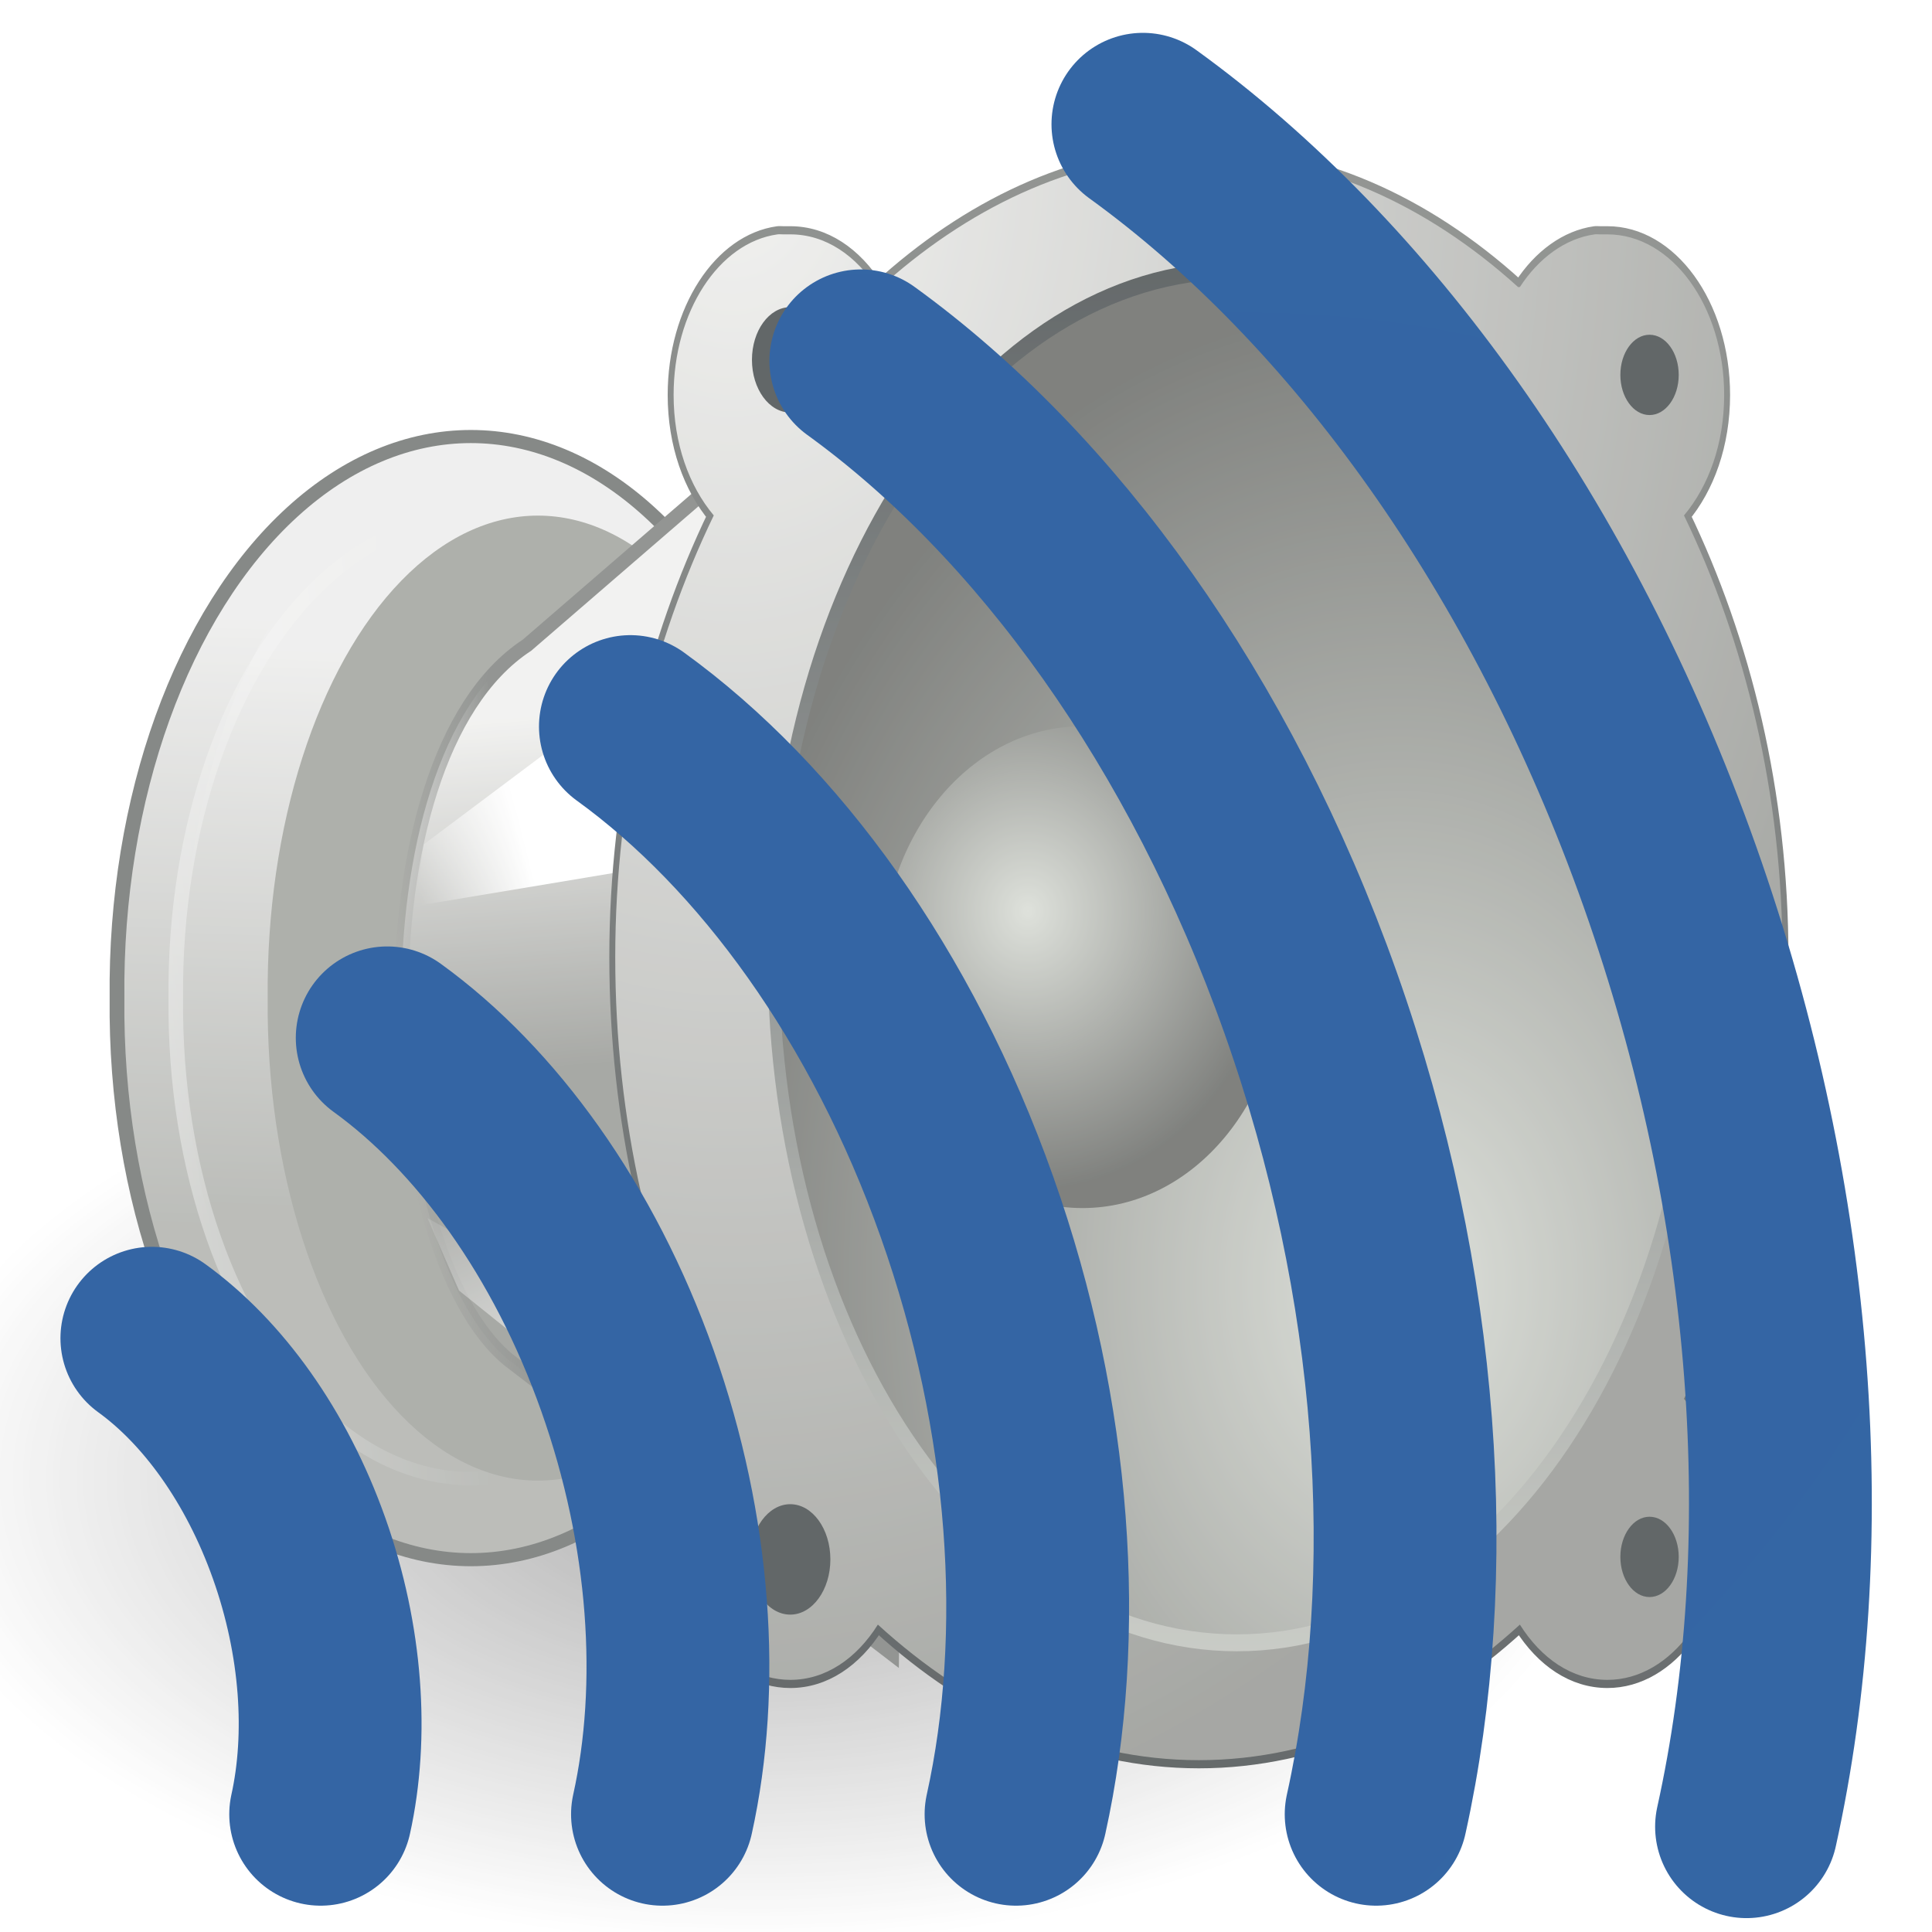
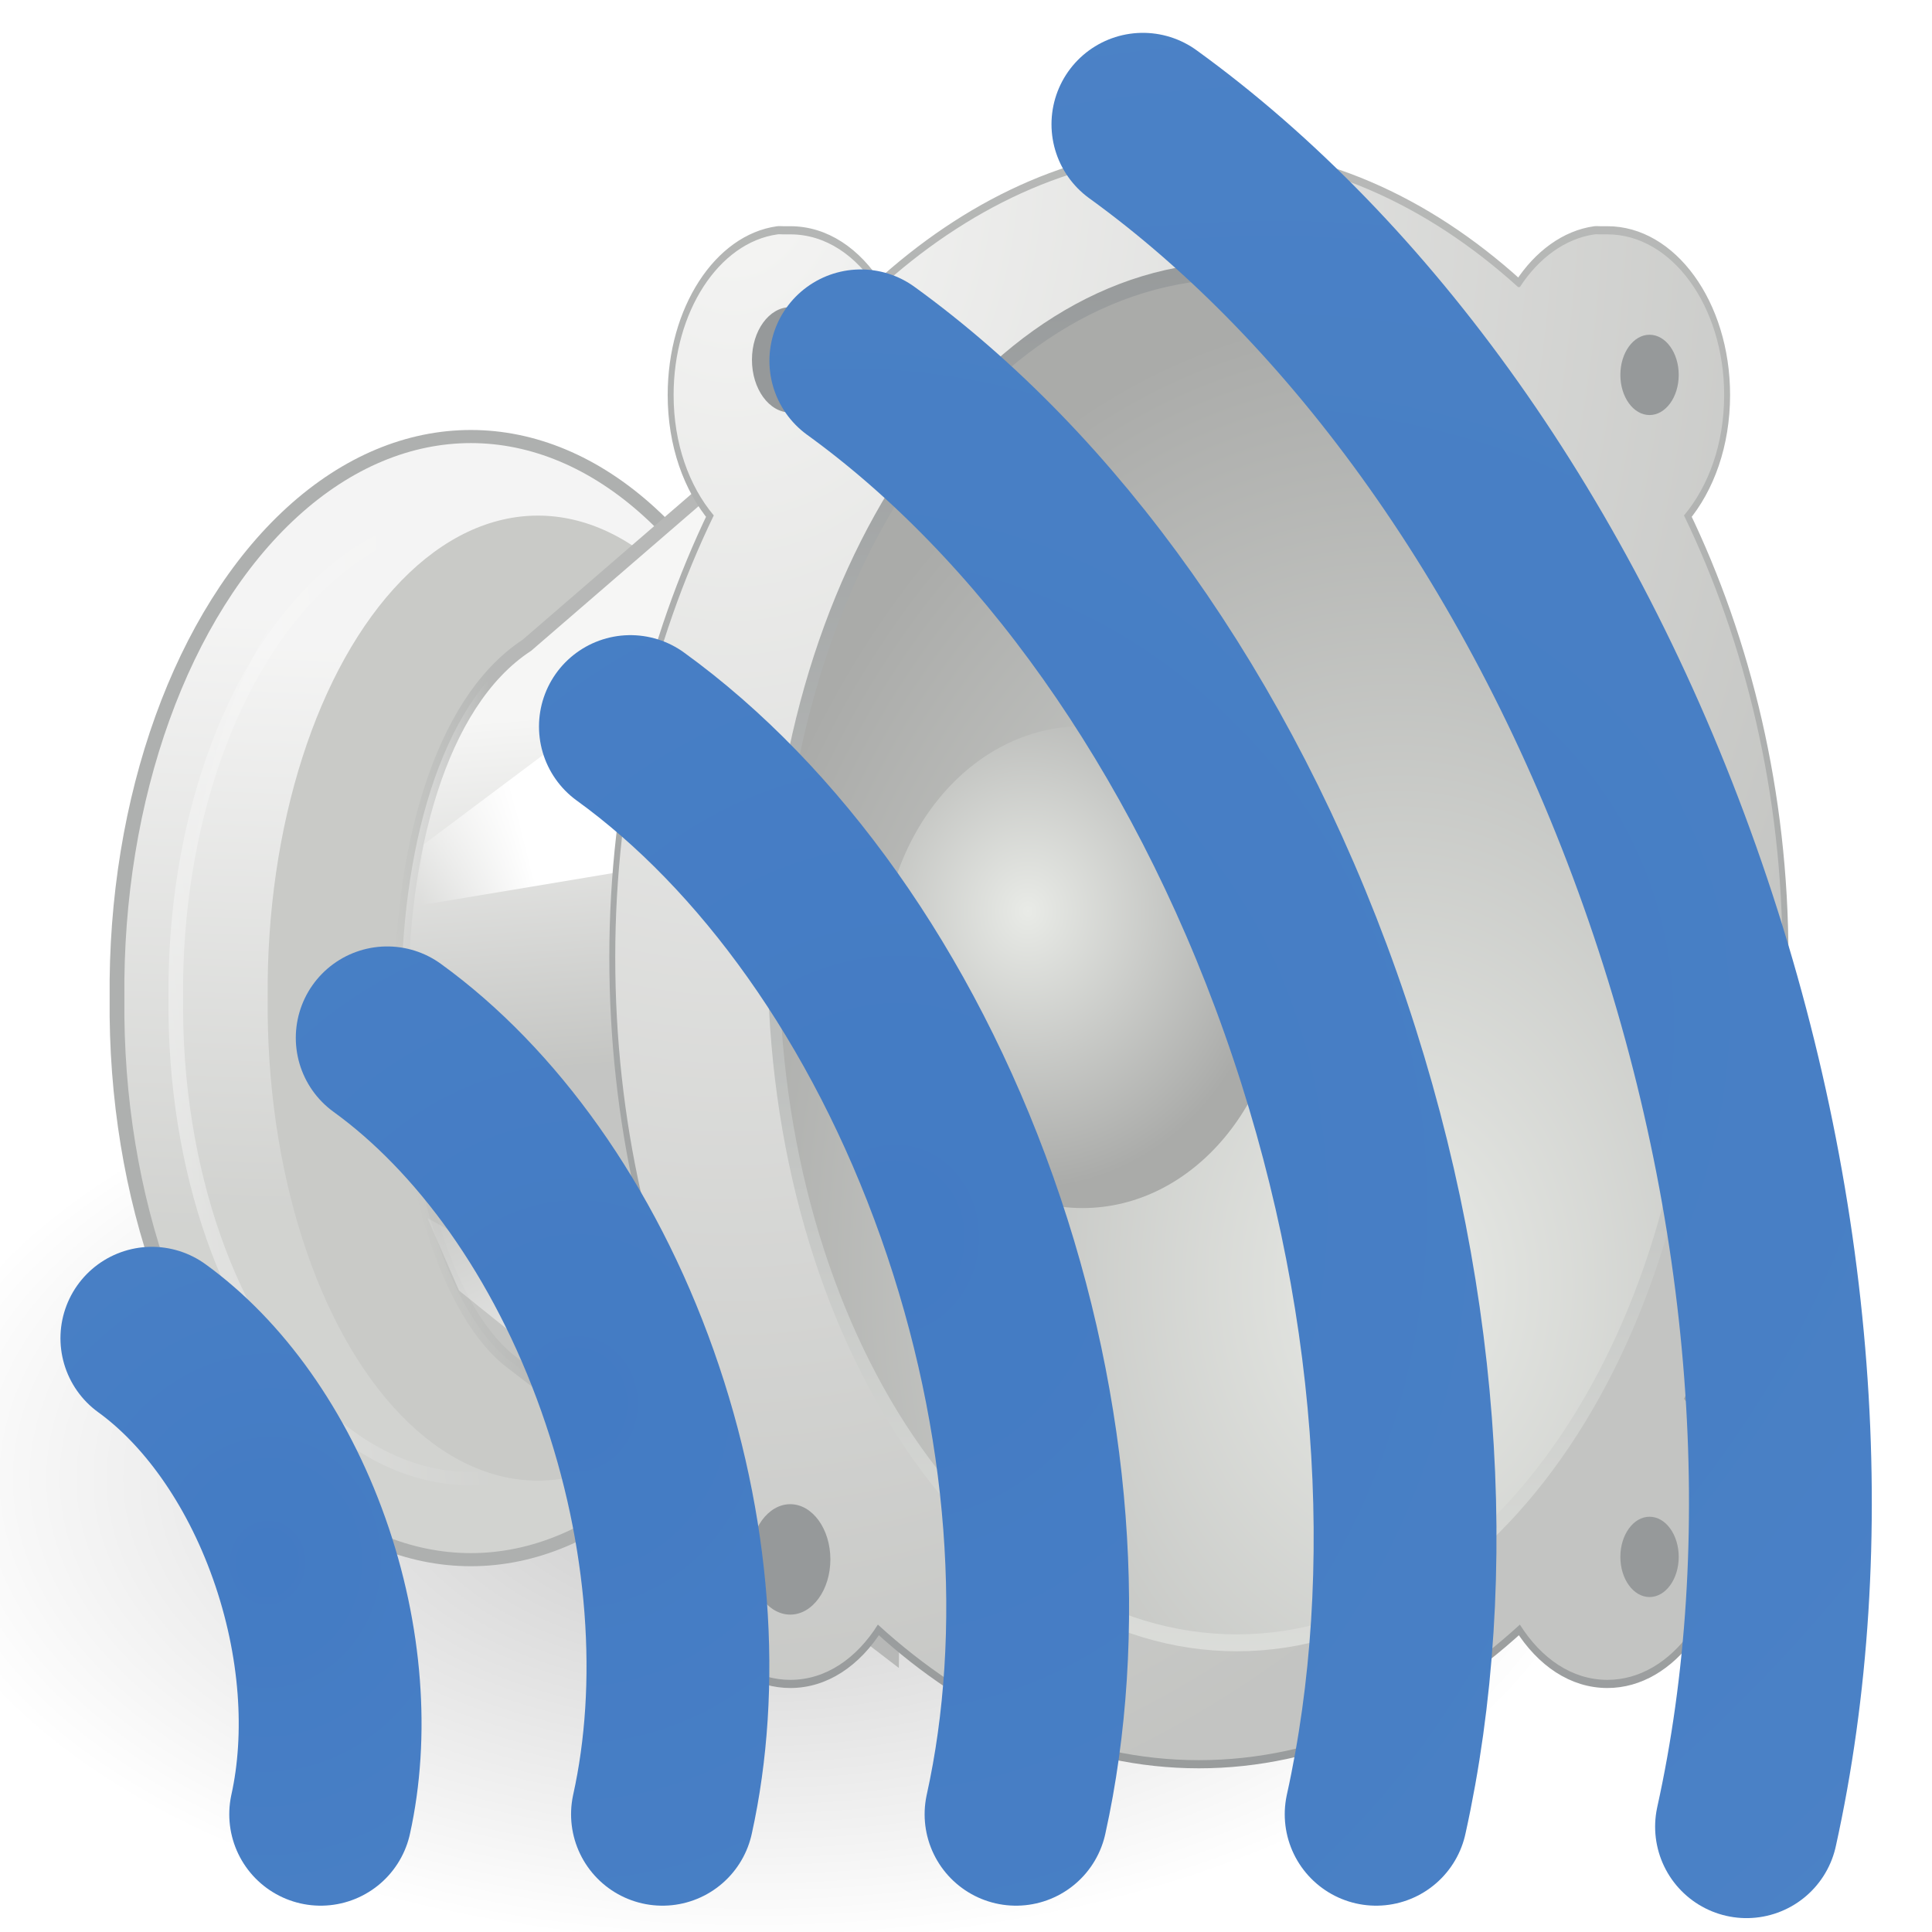
<svg xmlns="http://www.w3.org/2000/svg" xmlns:xlink="http://www.w3.org/1999/xlink" width="48" height="48" id="svg2566" version="1.0">
  <defs id="defs2568">
    <linearGradient id="linearGradient3510">
      <stop style="stop-color:#ffffff;stop-opacity:1;" offset="0" id="stop3512" />
      <stop style="stop-color:#ffffff;stop-opacity:0;" offset="1" id="stop3514" />
    </linearGradient>
    <linearGradient id="linearGradient3498">
-       <stop style="stop-color:#3465a4;stop-opacity:1;" offset="0" id="stop3500" />
-       <stop style="stop-color:#3466a4;stop-opacity:1;" offset="1" id="stop3502" />
+       <stop style="stop-color:#437bc4;stop-opacity:1;" offset="0" id="stop3500" />
+       <stop style="stop-color:#4f85c7;stop-opacity:1;" offset="1" id="stop3502" />
    </linearGradient>
    <linearGradient id="linearGradient3281">
      <stop style="stop-color:#ffffff;stop-opacity:1;" offset="0" id="stop3283" />
      <stop style="stop-color:#ffffff;stop-opacity:0;" offset="1" id="stop3285" />
    </linearGradient>
    <linearGradient id="linearGradient4099">
      <stop style="stop-color:#6f726f;stop-opacity:1;" offset="0" id="stop4101" />
      <stop style="stop-color:#6f726f;stop-opacity:0;" offset="1" id="stop4103" />
    </linearGradient>
    <linearGradient id="linearGradient4068">
      <stop style="stop-color:#eaeae9;stop-opacity:1;" offset="0" id="stop4070" />
      <stop style="stop-color:#a5a7a2;stop-opacity:1;" offset="1" id="stop4072" />
    </linearGradient>
    <linearGradient id="linearGradient3670">
      <stop id="stop3672" offset="0" style="stop-color:#d3d7cf" />
      <stop id="stop3674" offset="1" style="stop-color:#555753" />
    </linearGradient>
    <radialGradient xlink:href="#linearGradient3670" id="radialGradient3634" cx="6.88" cy="7.199" fx="6.88" fy="7.199" r="9.375" gradientUnits="userSpaceOnUse" gradientTransform="matrix(1.240749,0,0,1.157631,-1.713645,-1.134736)" />
    <linearGradient id="linearGradient3692">
      <stop style="stop-color:#2e3436;stop-opacity:1;" offset="0" id="stop3694" />
      <stop style="stop-color:#babdb6" offset="1" id="stop3696" />
    </linearGradient>
    <linearGradient xlink:href="#linearGradient3692" id="linearGradient3698" x1="-0.52" y1="-0.52" x2="-0.52" y2="19.27" gradientUnits="userSpaceOnUse" />
    <linearGradient id="linearGradient3628">
      <stop style="stop-color:#d3d7cf" offset="0" id="stop3630" />
      <stop style="stop-color:#555753" offset="1" id="stop3632" />
    </linearGradient>
    <radialGradient xlink:href="#linearGradient3628" id="radialGradient3644" cx="12.705" cy="13.847" fx="12.705" fy="13.847" r="9.375" gradientUnits="userSpaceOnUse" gradientTransform="matrix(6.370852e-2,-1.424475,1.547293,6.92112e-2,-9.530629,30.98681)" />
    <linearGradient id="linearGradient3730">
      <stop id="stop3732" offset="0" style="stop-color:#eeeeec" />
      <stop id="stop3734" offset="1" style="stop-color:#888a85" />
    </linearGradient>
    <radialGradient xlink:href="#linearGradient3730" id="radialGradient3728" gradientUnits="userSpaceOnUse" gradientTransform="matrix(-0.310032,2.110862,-2.082775,-0.305867,17.75288,16.41459)" cx="-1.002" cy="0.99" fx="-1.002" fy="0.99" r="9.921" />
    <linearGradient id="linearGradient1557">
      <stop id="stop1559" offset="0" style="stop-color:#2e3436;stop-opacity:1;" />
      <stop id="stop1561" offset="1" style="stop-color:#888a85" />
    </linearGradient>
    <linearGradient xlink:href="#linearGradient1557" id="linearGradient1549" x1="17.062" y1="34.95" x2="20.312" y2="5.375" gradientUnits="userSpaceOnUse" />
    <linearGradient id="linearGradient3676">
      <stop style="stop-color:#eeeeec" offset="0" id="stop4022" />
      <stop style="stop-color:#555753" offset="1" id="stop3680" />
    </linearGradient>
    <radialGradient xlink:href="#linearGradient3676" id="radialGradient3702" gradientUnits="userSpaceOnUse" gradientTransform="matrix(-0.127582,1.416065,-1.630141,-0.146854,17.48751,15.56121)" cx="-1.002" cy="0.99" fx="-1.002" fy="0.99" r="9.921" />
    <linearGradient id="linearGradient3788">
      <stop style="stop-color:#cccdcb;stop-opacity:1;" offset="0" id="stop3790" />
      <stop style="stop-color:#888a85;stop-opacity:1;" offset="1" id="stop3792" />
    </linearGradient>
    <linearGradient id="linearGradient3674">
      <stop style="stop-color:#ffffff;stop-opacity:0;" offset="0" id="stop3676" />
      <stop style="stop-color:#ffffff;stop-opacity:1;" offset="1" id="stop3678" />
    </linearGradient>
    <linearGradient id="linearGradient3657">
      <stop style="stop-color:#fafafa;stop-opacity:1;" offset="0" id="stop3659" />
      <stop style="stop-color:#bfbfbf;stop-opacity:1;" offset="1" id="stop3661" />
    </linearGradient>
    <linearGradient id="linearGradient3609">
      <stop style="stop-color:#000000;stop-opacity:1;" offset="0" id="stop3611" />
      <stop style="stop-color:#000000;stop-opacity:0;" offset="1" id="stop3613" />
    </linearGradient>
    <linearGradient xlink:href="#linearGradient4608" id="linearGradient4585" gradientUnits="userSpaceOnUse" gradientTransform="matrix(2.339723,0,0,2.339723,-116.0497,4.376374)" x1="56.303" y1="4.937" x2="56.609" y2="8.68" />
    <linearGradient xlink:href="#linearGradient4608" id="linearGradient4641" x1="58.016" y1="35.015" x2="57.954" y2="40.999" gradientUnits="userSpaceOnUse" spreadMethod="reflect" gradientTransform="matrix(0.997993,0,0,1,-97.71685,-9.352993)" />
    <linearGradient id="linearGradient4608">
      <stop style="stop-color:#eeeeec" offset="0" id="stop4610" />
      <stop style="stop-color:#8a8c87;stop-opacity:1;" offset="1" id="stop4612" />
    </linearGradient>
    <radialGradient xlink:href="#linearGradient3609" id="radialGradient3615" cx="6.408" cy="17.404" fx="6.408" fy="17.404" r="5.524" gradientTransform="matrix(1,0,0,0.416,0,10.16382)" gradientUnits="userSpaceOnUse" />
    <linearGradient xlink:href="#linearGradient3657" id="linearGradient3668" gradientUnits="userSpaceOnUse" x1="10.438" y1="8.29" x2="10.438" y2="18.985" gradientTransform="translate(-64.70027,0)" />
    <radialGradient xlink:href="#linearGradient3674" id="radialGradient3680" cx="5.082" cy="12.516" fx="5.082" fy="12.516" r="2.983" gradientTransform="matrix(2.017008,0,-1.9570578e-8,2.338468,0.6285502,-1.712618)" gradientUnits="userSpaceOnUse" />
    <linearGradient xlink:href="#linearGradient3788" id="linearGradient3794" x1="8.054" y1="11.03" x2="10.438" y2="11.03" gradientUnits="userSpaceOnUse" gradientTransform="translate(-64.70027,0)" />
    <linearGradient xlink:href="#linearGradient4068" id="linearGradient4095" gradientUnits="userSpaceOnUse" x1="7.576" y1="20.302" x2="7.322" y2="27.345" />
    <linearGradient xlink:href="#linearGradient4068" id="linearGradient4097" gradientUnits="userSpaceOnUse" x1="7.576" y1="20.302" x2="7.322" y2="27.345" />
    <linearGradient xlink:href="#linearGradient4099" id="linearGradient4105" x1="11.126" y1="25.56" x2="9.347" y2="25.737" gradientUnits="userSpaceOnUse" gradientTransform="matrix(1.713477,0,0,1.713477,-5.844493,-19.41451)" />
    <linearGradient xlink:href="#linearGradient3281" id="linearGradient3287" x1="4.683" y1="24.665" x2="8.371" y2="24.317" gradientUnits="userSpaceOnUse" />
    <radialGradient xlink:href="#linearGradient3498" id="radialGradient3504" cx="36.828" cy="24.428" fx="36.828" fy="24.428" r="1.24" gradientTransform="matrix(32.31305,-14.27586,12.61969,35.59261,-1476.071,-312.913)" gradientUnits="userSpaceOnUse" />
    <radialGradient xlink:href="#linearGradient3498" id="radialGradient3506" gradientUnits="userSpaceOnUse" gradientTransform="matrix(43.96827,-19.42511,10.90693,30.76199,-1863.7,-5.680131)" cx="36.828" cy="24.428" fx="36.828" fy="24.428" r="1.24" />
    <radialGradient xlink:href="#linearGradient3498" id="radialGradient3508" gradientUnits="userSpaceOnUse" gradientTransform="matrix(32.31305,-14.27586,12.61969,35.59261,-1477.781,-313.4596)" cx="36.828" cy="24.428" fx="36.828" fy="24.428" r="1.24" />
    <linearGradient xlink:href="#linearGradient3510" id="linearGradient3516" x1="9.486" y1="22.108" x2="7.378" y2="22.638" gradientUnits="userSpaceOnUse" gradientTransform="matrix(1.321942,0,0,1.321942,0.7364601,-9.731858)" />
    <radialGradient xlink:href="#linearGradient3498" id="radialGradient6911" gradientUnits="userSpaceOnUse" gradientTransform="matrix(40.65659,0,0,26.21348,-1479.312,-616.3284)" cx="36.828" cy="24.428" fx="36.828" fy="24.428" r="1.24" />
    <radialGradient xlink:href="#linearGradient3498" id="radialGradient6915" gradientUnits="userSpaceOnUse" gradientTransform="matrix(45.65283,0,0,29.43482,-1656.41,-695.1376)" cx="36.828" cy="24.428" fx="36.828" fy="24.428" r="1.24" />
    <radialGradient xlink:href="#linearGradient3498" id="radialGradient6919" gradientUnits="userSpaceOnUse" gradientTransform="matrix(23.06533,-10.19023,9.008039,25.40631,-1055.191,-210.4598)" cx="36.828" cy="24.428" fx="36.828" fy="24.428" r="1.24" />
    <radialGradient xlink:href="#linearGradient3498" id="radialGradient6923" gradientUnits="userSpaceOnUse" gradientTransform="matrix(14.14199,-6.247914,5.523079,15.57731,-649.0921,-111.6005)" cx="36.828" cy="24.428" fx="36.828" fy="24.428" r="1.24" />
  </defs>
  <g id="layer1">
-     <g style="opacity:0.75;stroke-width:0.203;stroke-miterlimit:4;stroke-dasharray:none" id="g4951" transform="matrix(1.450031,0,0,1.995169,-5.014883,-24.10487)">
+     <g style="opacity:0.5;stroke-width:0.203;stroke-miterlimit:4;stroke-dasharray:none" id="g4951" transform="matrix(1.450031,0,0,1.995169,-5.014883,-24.10487)">
      <path style="opacity:0.429;color:#000000;fill:url(#radialGradient3615);fill-opacity:1;fill-rule:nonzero;stroke:none;stroke-width:0.079;stroke-linecap:round;stroke-linejoin:round;marker:none;marker-start:none;marker-mid:none;marker-end:none;stroke-miterlimit:4;stroke-dasharray:none;stroke-dashoffset:0;stroke-opacity:1;visibility:visible;display:inline;overflow:visible" id="path3607" d="M 11.932 17.404 A 5.524 2.298 0 1 1  0.884,17.404 A 5.524 2.298 0 1 1  11.932 17.404 z" transform="matrix(2.645567,0,0,2.52105,-0.5794078,-13.3796)" />
      <g style="stroke-width:0.203;stroke-miterlimit:4;stroke-dasharray:none" id="g3963">
        <g style="stroke-width:0.202;stroke-miterlimit:4;stroke-dasharray:none" transform="matrix(1.181684,0,0,0.8588133,3.7081077e-2,3.176072)" id="g4090">
          <path style="opacity:1;color:#000000;fill:url(#linearGradient4095);fill-opacity:1;fill-rule:nonzero;stroke:#5d615f;stroke-width:0.151;stroke-linecap:round;stroke-linejoin:round;marker:none;marker-start:none;marker-mid:none;marker-end:none;stroke-miterlimit:4;stroke-dasharray:none;stroke-dashoffset:0;stroke-opacity:1;visibility:visible;display:inline;overflow:visible" id="path4076" d="M 12.374 24.665 A 3.624 6.364 0 1 1  5.127,24.665 A 3.624 6.364 0 1 1  12.374 24.665 z" transform="matrix(1.415965,0,0,1.258558,-2.667614,-6.200669)" />
          <path transform="matrix(1.154526,0,0,1.154526,-0.379902,-3.63468)" d="M 12.374 24.665 A 3.624 6.364 0 1 1  5.127,24.665 A 3.624 6.364 0 1 1  12.374 24.665 z" id="path4060" style="opacity:1;color:#000000;fill:url(#linearGradient4097);fill-opacity:1;fill-rule:nonzero;stroke:none;stroke-width:0.175;stroke-linecap:round;stroke-linejoin:round;marker:none;marker-start:none;marker-mid:none;marker-end:none;stroke-miterlimit:4;stroke-dasharray:none;stroke-dashoffset:0;stroke-opacity:1;visibility:visible;display:inline;overflow:visible" />
          <path style="opacity:1;color:#000000;fill:#93958f;fill-opacity:1;fill-rule:nonzero;stroke:none;stroke-width:0.187;stroke-linecap:round;stroke-linejoin:round;marker:none;marker-start:none;marker-mid:none;marker-end:none;stroke-miterlimit:4;stroke-dasharray:none;stroke-dashoffset:0;stroke-opacity:1;visibility:visible;display:inline;overflow:visible" id="path4058" d="M 12.374 24.665 A 3.624 6.364 0 1 1  5.127,24.665 A 3.624 6.364 0 1 1  12.374 24.665 z" transform="matrix(1.081355,0,0,1.081355,1.232653,-1.829889)" />
          <path transform="matrix(1.1807,0,0,1.076971,-0.608944,-1.721744)" d="M 12.374 24.665 A 3.624 6.364 0 1 1  5.127,24.665 A 3.624 6.364 0 1 1  12.374 24.665 z" id="path3279" style="opacity:0.396;color:#000000;fill:none;fill-opacity:1;fill-rule:nonzero;stroke:url(#linearGradient3287);stroke-width:0.179;stroke-linecap:round;stroke-linejoin:round;marker:none;marker-start:none;marker-mid:none;marker-end:none;stroke-miterlimit:4;stroke-dasharray:none;stroke-dashoffset:0;stroke-opacity:1;visibility:visible;display:inline;overflow:visible" />
        </g>
        <path transform="matrix(0.6896406,0,0,0.5012106,3.336554,12.90683)" id="path4542" d="M 13.269,14.384 L 22.642,6.288 L 22.339,39.446 L 12.815,32.142 C 9.483,29.416 8.877,17.261 13.269,14.384 z " style="color:#000000;fill:url(#linearGradient4585);fill-opacity:1;fill-rule:evenodd;stroke:url(#linearGradient4105);stroke-width:0.346;stroke-linecap:round;stroke-linejoin:miter;marker:none;marker-start:none;marker-mid:none;marker-end:none;stroke-miterlimit:4;stroke-dasharray:none;stroke-dashoffset:0;stroke-opacity:1;visibility:visible;display:inline;overflow:visible" />
        <path transform="matrix(0.6896406,0,0,0.5012106,3.336554,12.90683)" id="path4544" d="M 10.702,19.334 L 16.062,15.317 L 15.73,19.991 L 10.49,20.865 L 10.702,19.334 z " style="color:#000000;fill:url(#linearGradient3516);fill-opacity:1;fill-rule:evenodd;stroke:none;stroke-width:0.346;stroke-linecap:round;stroke-linejoin:miter;marker:none;marker-start:none;marker-mid:none;marker-end:none;stroke-miterlimit:4;stroke-dasharray:none;stroke-dashoffset:0;stroke-opacity:1;visibility:visible;display:inline;overflow:visible" />
        <path transform="matrix(0.6896406,0,0,0.5012106,3.336554,12.90683)" id="path3672" d="M 11.581,30.417 L 17.452,35.134 L 16.715,31.925 L 10.798,28.616 L 11.581,30.417 z " style="opacity:0.769;color:#000000;fill:url(#radialGradient3680);fill-opacity:1;fill-rule:nonzero;stroke:none;stroke-width:0.346;stroke-linecap:round;stroke-linejoin:round;marker:none;marker-start:none;marker-mid:none;marker-end:none;stroke-miterlimit:4;stroke-dasharray:none;stroke-dashoffset:0;stroke-opacity:1;visibility:visible;display:inline;overflow:visible" />
        <path style="opacity:1;color:#000000;fill:url(#radialGradient3702);fill-opacity:1;fill-rule:evenodd;stroke:url(#linearGradient1549);stroke-width:0.203;stroke-linecap:round;stroke-linejoin:miter;marker:none;marker-start:none;marker-mid:none;marker-end:none;stroke-miterlimit:4;stroke-dasharray:none;stroke-dashoffset:0;stroke-opacity:1;visibility:visible;display:inline;overflow:visible" d="M 23.75,14 C 21.81,14.049 20.013,14.683 18.5,15.688 C 18.133,15.264 17.604,15 17,15 C 16.965,15 16.913,15.001 16.875,15 C 16.847,15 16.806,14.997 16.781,15 C 15.773,15.102 15,15.965 15,17 C 15,17.604 15.264,18.133 15.688,18.5 C 14.639,20.08 14,21.962 14,24 C 14,26.034 14.612,27.922 15.656,29.5 C 15.243,29.87 15,30.402 15,31 C 15,32.104 15.896,33 17,33 C 17.604,33 18.133,32.736 18.5,32.312 C 20.08,33.361 21.962,34 24,34 C 26.038,34 27.92,33.361 29.5,32.312 C 29.867,32.736 30.396,33 31,33 C 32.104,33 33,32.104 33,31 C 33,30.396 32.736,29.867 32.312,29.5 C 33.361,27.92 34,26.038 34,24 C 34,21.962 33.361,20.08 32.312,18.5 C 32.736,18.133 33,17.604 33,17 C 33,15.896 32.104,15 31,15 C 30.965,15 30.913,15.001 30.875,15 C 30.847,15 30.806,14.997 30.781,15 C 30.277,15.051 29.819,15.298 29.5,15.656 C 29.493,15.652 29.475,15.661 29.469,15.656 C 27.895,14.62 26.025,14 24,14 C 23.914,14 23.836,13.998 23.75,14 z " id="path3726" />
        <path style="opacity:1;color:#000000;fill:url(#radialGradient3728);fill-opacity:1;fill-rule:evenodd;stroke:none;stroke-width:0.203;stroke-linecap:round;stroke-linejoin:miter;marker:none;marker-start:none;marker-mid:none;marker-end:none;stroke-miterlimit:4;stroke-dasharray:none;stroke-dashoffset:0;stroke-opacity:1;visibility:visible;display:inline;overflow:visible" d="M 23.75,14 C 21.81,14.049 20.013,14.683 18.5,15.688 C 18.133,15.264 17.604,15 17,15 C 16.965,15 16.913,15.001 16.875,15 C 16.847,15 16.806,14.997 16.781,15 C 15.773,15.102 15,15.965 15,17 C 15,17.604 15.264,18.133 15.688,18.5 C 14.639,20.08 14,21.962 14,24 C 14,26.034 14.612,27.922 15.656,29.5 C 15.243,29.87 15,30.402 15,31 C 15,32.104 15.896,33 17,33 C 17.604,33 18.133,32.736 18.5,32.312 C 20.08,33.361 21.962,34 24,34 C 26.038,34 27.92,33.361 29.5,32.312 C 29.867,32.736 30.396,33 31,33 C 32.104,33 33,32.104 33,31 C 33,30.396 32.736,29.867 32.312,29.5 C 33.361,27.92 34,26.038 34,24 C 34,21.962 33.361,20.08 32.312,18.5 C 32.736,18.133 33,17.604 33,17 C 33,15.896 32.104,15 31,15 C 30.965,15 30.913,15.001 30.875,15 C 30.847,15 30.806,14.997 30.781,15 C 30.277,15.051 29.819,15.298 29.5,15.656 C 29.493,15.652 29.475,15.661 29.469,15.656 C 27.895,14.62 26.025,14 24,14 C 23.914,14 23.836,13.998 23.75,14 z " id="path3507" />
        <path style="opacity:1;color:#000000;fill:url(#radialGradient3644);fill-opacity:1;fill-rule:evenodd;stroke:url(#linearGradient3698);stroke-width:0.231;stroke-linecap:round;stroke-linejoin:miter;marker:none;marker-start:none;marker-mid:none;marker-end:none;stroke-miterlimit:4;stroke-dasharray:none;stroke-dashoffset:0;stroke-opacity:1;visibility:visible;display:inline;overflow:visible" id="path3636" d="M 18.75 9.375 A 9.375 9.375 0 1 1  0,9.375 A 9.375 9.375 0 1 1  18.75 9.375 z" transform="matrix(0.846982,0,0,0.911415,16.71027,15.44956)" />
        <path style="opacity:1;color:#000000;fill:url(#radialGradient3634);fill-opacity:1;fill-rule:evenodd;stroke:none;stroke-width:0.593;stroke-linecap:round;stroke-linejoin:miter;marker:none;marker-start:none;marker-mid:none;marker-end:none;stroke-miterlimit:4;stroke-dasharray:none;stroke-dashoffset:0;stroke-opacity:1;visibility:visible;display:inline;overflow:visible" id="path3519" d="M 18.75 9.375 A 9.375 9.375 0 1 1  0,9.375 A 9.375 9.375 0 1 1  18.75 9.375 z" transform="matrix(0.367272,0,0,0.32,18.56254,21.125)" />
        <path transform="matrix(1.3125,0,0,1.3125,-4.657679,-5.09375)" style="opacity:1;color:#000000;fill:#2e3436;fill-opacity:1;fill-rule:evenodd;stroke:none;stroke-width:0.155;stroke-linecap:round;stroke-linejoin:miter;marker:none;marker-start:none;marker-mid:none;marker-end:none;stroke-miterlimit:4;stroke-dasharray:none;stroke-dashoffset:0;stroke-opacity:1;visibility:visible;display:inline;overflow:visible" id="path3718" d="M 17 16.5 A 0.5 0.5 0 1 1  16,16.5 A 0.5 0.5 0 1 1  17 16.5 z" />
        <path style="opacity:1;color:#000000;fill:#2e3436;fill-opacity:1;fill-rule:evenodd;stroke:none;stroke-width:0.203;stroke-linecap:round;stroke-linejoin:miter;marker:none;marker-start:none;marker-mid:none;marker-end:none;stroke-miterlimit:4;stroke-dasharray:none;stroke-dashoffset:0;stroke-opacity:1;visibility:visible;display:inline;overflow:visible" id="path3720" d="M 17 16.5 A 0.5 0.5 0 1 1  16,16.5 A 0.5 0.5 0 1 1  17 16.5 z" transform="translate(15.22159,0.25)" />
        <path style="opacity:1;color:#000000;fill:#2e3436;fill-opacity:1;fill-rule:evenodd;stroke:none;stroke-width:0.203;stroke-linecap:round;stroke-linejoin:miter;marker:none;marker-start:none;marker-mid:none;marker-end:none;stroke-miterlimit:4;stroke-dasharray:none;stroke-dashoffset:0;stroke-opacity:1;visibility:visible;display:inline;overflow:visible" id="path3722" d="M 17 16.5 A 0.5 0.5 0 1 1  16,16.5 A 0.5 0.5 0 1 1  17 16.5 z" transform="translate(15.22159,14.96875)" />
        <path style="opacity:1;color:#000000;fill:#2e3436;fill-opacity:1;fill-rule:evenodd;stroke:none;stroke-width:0.148;stroke-linecap:round;stroke-linejoin:miter;marker:none;marker-start:none;marker-mid:none;marker-end:none;stroke-miterlimit:4;stroke-dasharray:none;stroke-dashoffset:0;stroke-opacity:1;visibility:visible;display:inline;overflow:visible" id="path3724" d="M 17 16.5 A 0.5 0.5 0 1 1  16,16.5 A 0.5 0.5 0 1 1  17 16.5 z" transform="matrix(1.375,0,0,1.375,-5.688929,8.8125)" />
      </g>
    </g>
    <path id="path3488" d="M 25.243,45.075 C 26.226,40.631 25.886,35.237 24.024,29.985 C 22.162,24.733 19.103,20.54 15.662,18.051" style="opacity:1;color:#000000;fill:none;fill-opacity:1;fill-rule:evenodd;stroke:url(#radialGradient3504);stroke-width:4.542;stroke-linecap:round;stroke-linejoin:miter;marker:none;marker-start:none;marker-mid:none;marker-end:none;stroke-miterlimit:4;stroke-dasharray:none;stroke-dashoffset:0;stroke-opacity:1;visibility:visible;display:inline;overflow:visible" />
    <path style="opacity:1;color:#000000;fill:none;fill-opacity:1;fill-rule:evenodd;stroke:url(#radialGradient3508);stroke-width:4.542;stroke-linecap:round;stroke-linejoin:miter;marker:none;marker-start:none;marker-mid:none;marker-end:none;stroke-miterlimit:4;stroke-dasharray:none;stroke-dashoffset:0;stroke-opacity:1;visibility:visible;display:inline;overflow:visible" d="M 34.19,45.075 C 35.504,39.137 35.049,31.93 32.561,24.911 C 30.073,17.893 25.985,12.291 21.387,8.965" id="path3494" />
    <path id="path3496" d="M 43.392,45.384 C 44.93,38.429 44.398,29.986 41.484,21.766 C 38.569,13.545 33.781,6.983 28.395,3.087" style="opacity:1;color:#000000;fill:none;fill-opacity:1;fill-rule:evenodd;stroke:url(#radialGradient3506);stroke-width:4.542;stroke-linecap:round;stroke-linejoin:miter;marker:none;marker-start:none;marker-mid:none;marker-end:none;stroke-miterlimit:4;stroke-dasharray:none;stroke-dashoffset:0;stroke-opacity:1;visibility:visible;display:inline;overflow:visible" />
    <path style="opacity:1;color:#000000;fill:none;fill-opacity:1;fill-rule:evenodd;stroke:url(#radialGradient6919);stroke-width:4.542;stroke-linecap:round;stroke-linejoin:miter;marker:none;marker-start:none;marker-mid:none;marker-end:none;stroke-miterlimit:4;stroke-dasharray:none;stroke-dashoffset:0;stroke-opacity:1;visibility:visible;display:inline;overflow:visible" d="M 16.459,45.075 C 17.161,41.903 16.918,38.053 15.589,34.304 C 14.26,30.555 12.076,27.562 9.62,25.785" id="path6917" />
    <path id="path6921" d="M 7.967,45.075 C 8.397,43.13 8.248,40.77 7.433,38.471 C 6.618,36.172 5.279,34.337 3.773,33.248" style="opacity:1;color:#000000;fill:none;fill-opacity:1;fill-rule:evenodd;stroke:url(#radialGradient6923);stroke-width:4.542;stroke-linecap:round;stroke-linejoin:miter;marker:none;marker-start:none;marker-mid:none;marker-end:none;stroke-miterlimit:4;stroke-dasharray:none;stroke-dashoffset:0;stroke-opacity:1;visibility:visible;display:inline;overflow:visible" />
  </g>
</svg>
